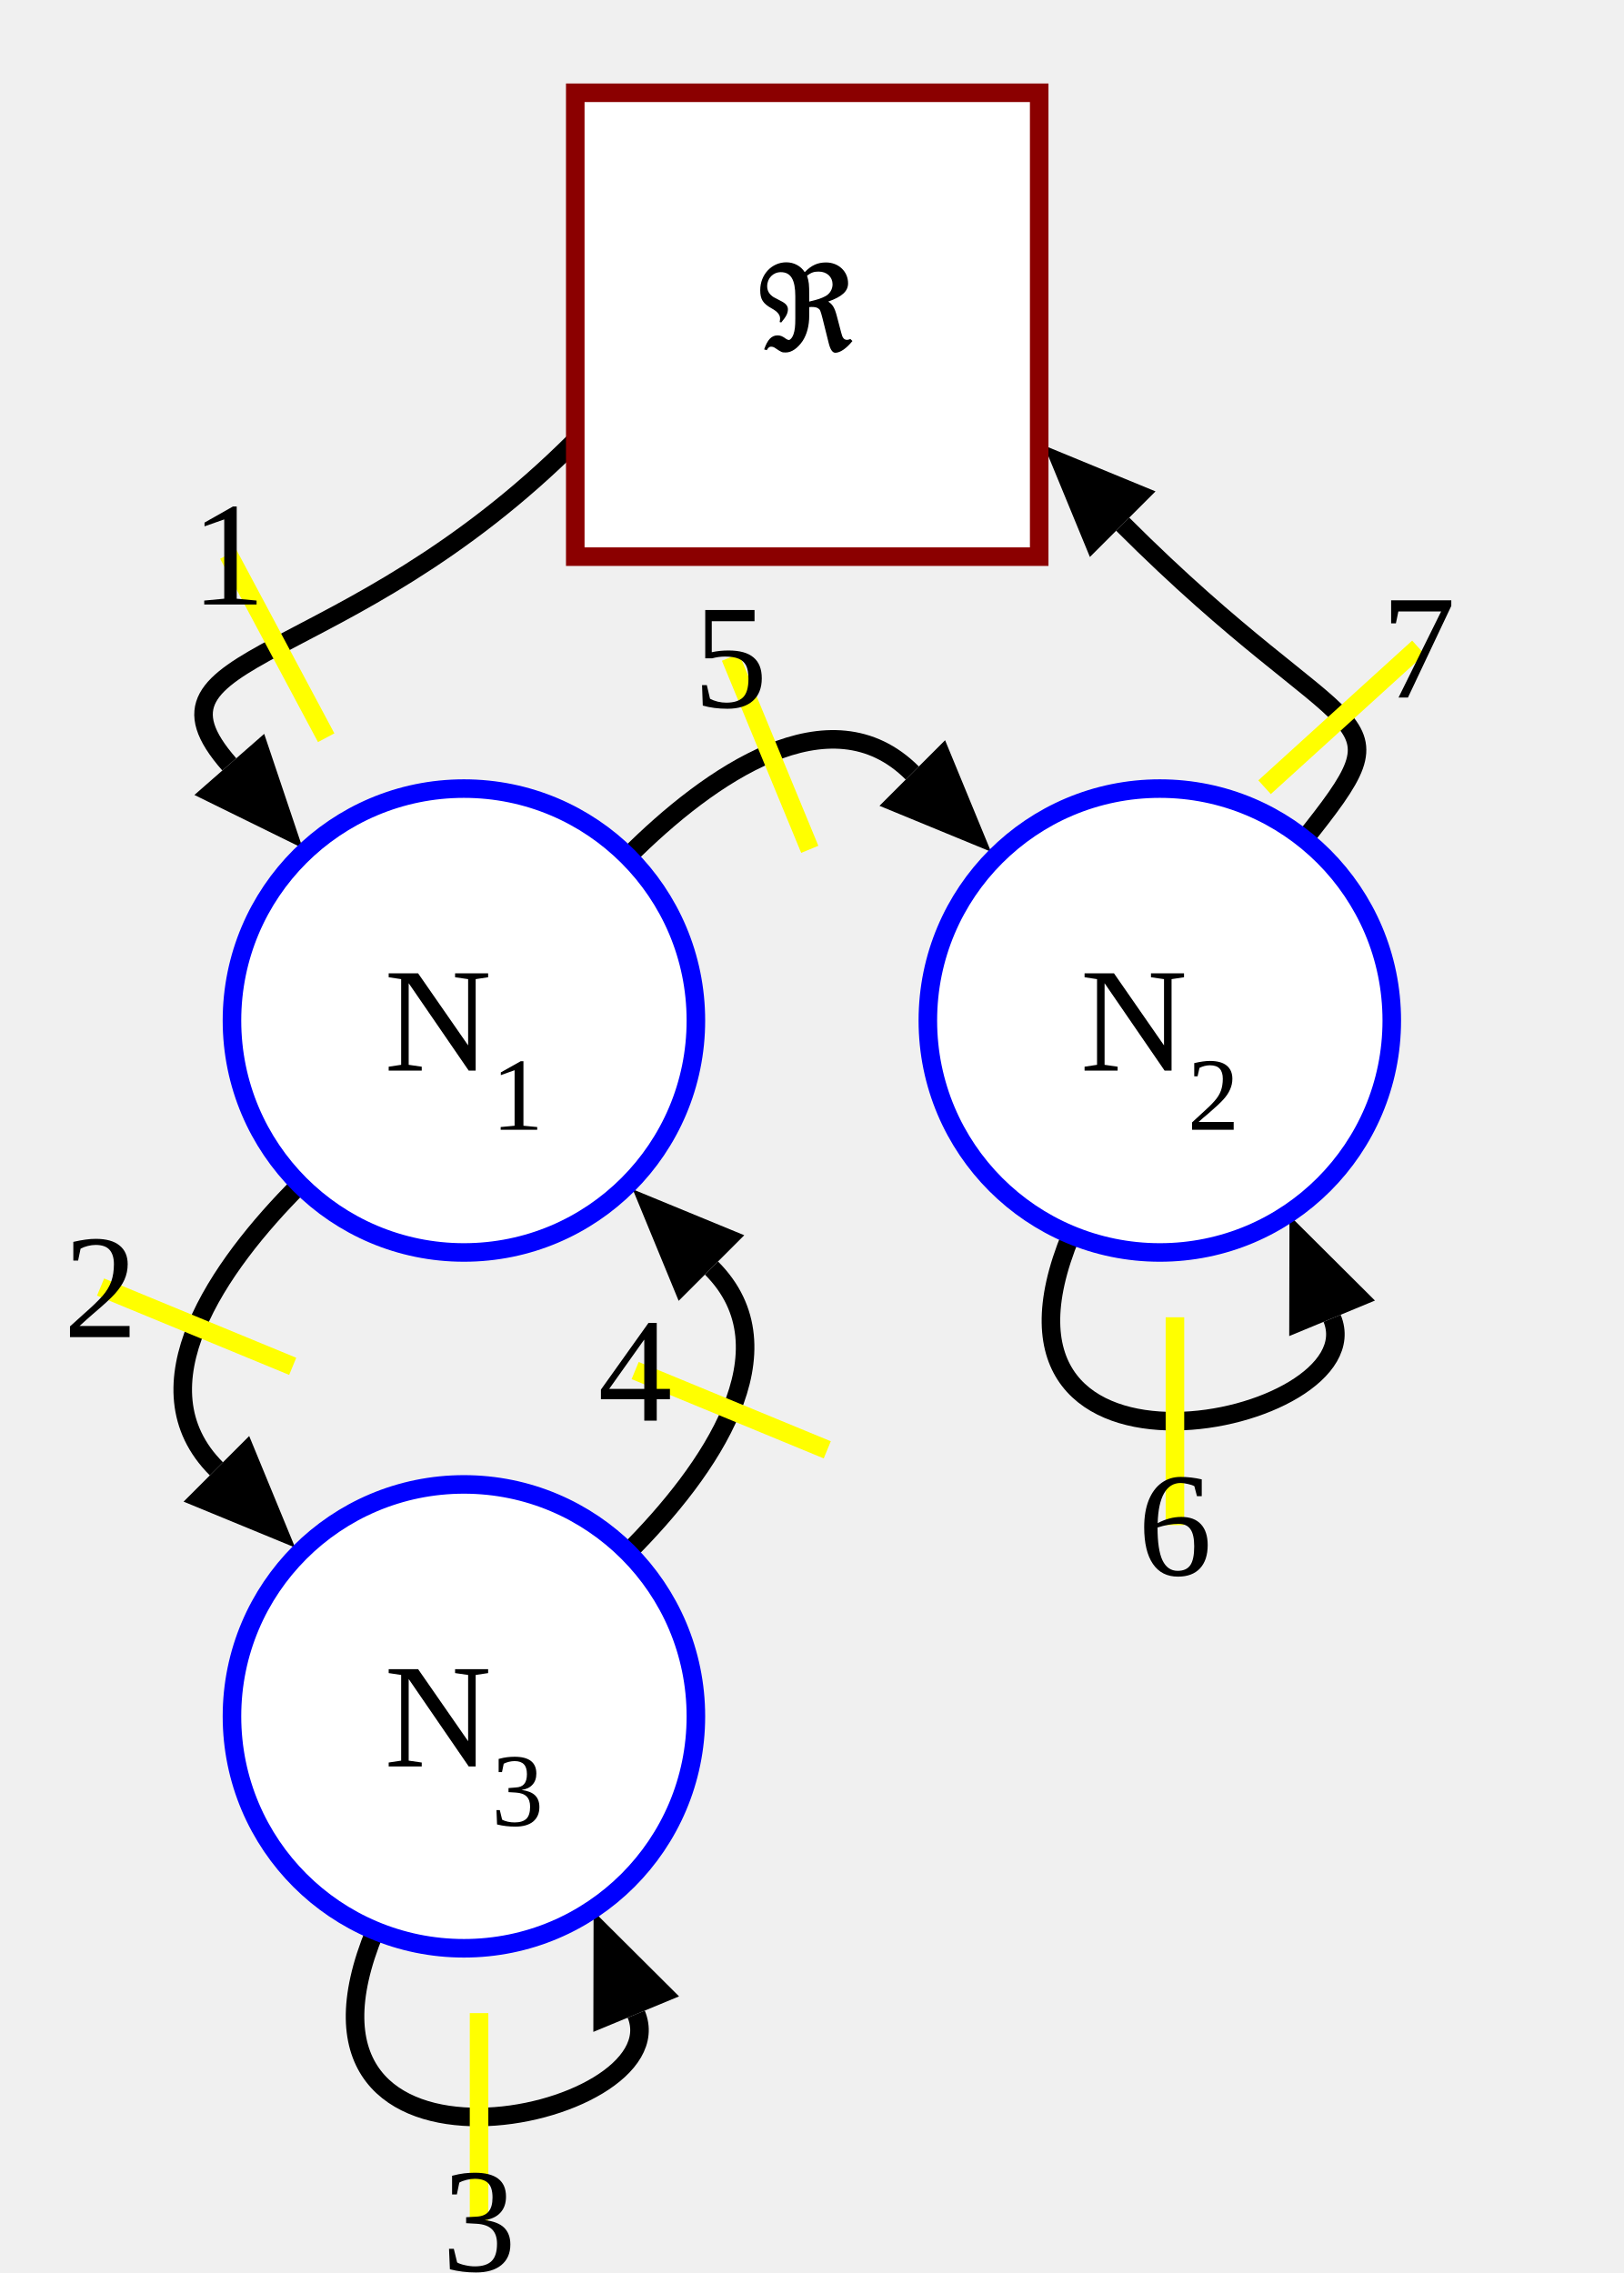
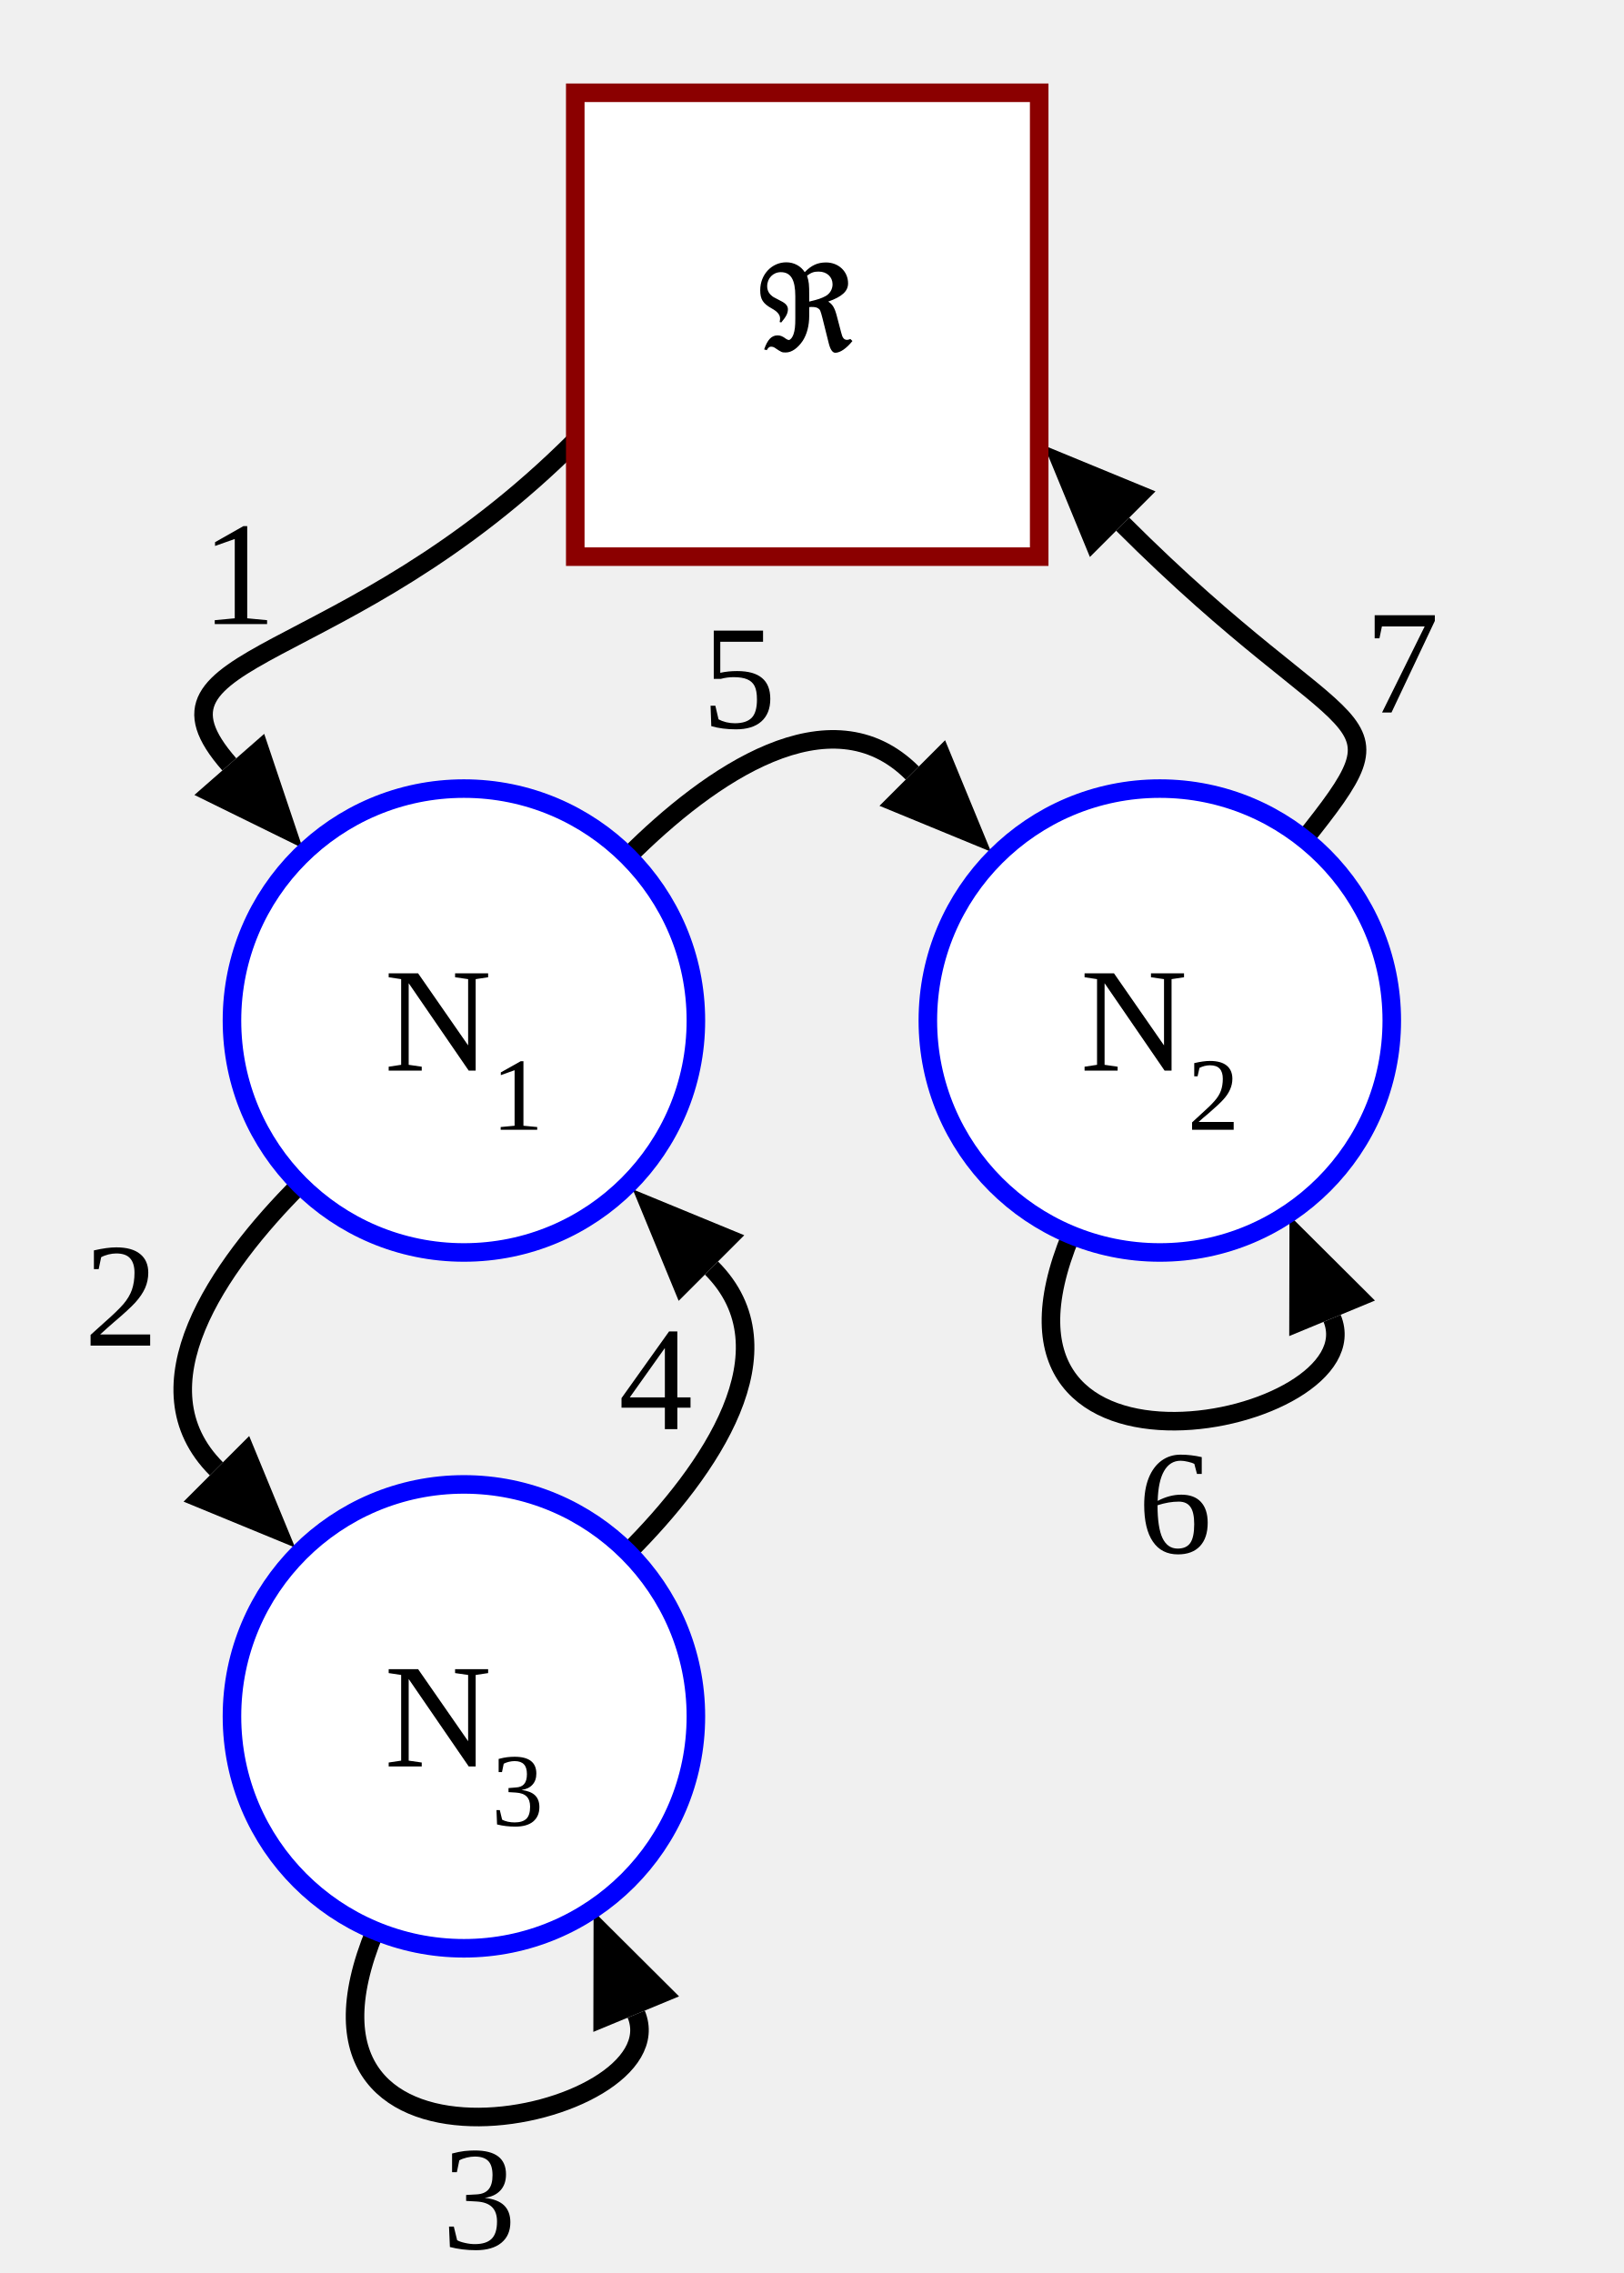
<svg xmlns="http://www.w3.org/2000/svg" version="1.1" width="175" height="245">
  <defs>
    <marker id="arrowhead" markerWidth="12" markerHeight="10" orient="auto-start-reverse" refY="5" markerUnits="userSpaceOnUse">
      <polygon points="0 0, 12 5, 0 10" />
    </marker>
  </defs>
-   <path id="edge_1" d="M 62 47.5 C37 72.5 13.777 69.9 24.713 82.393" fill="transparent" stroke="black" stroke-width="2" marker-end="url(#arrowhead)" />
-   <path id="edge_2" d="M 32.322 127.678 C23.483 136.517 14.483 149.483 23.322 158.322" fill="transparent" stroke="black" stroke-width="2" marker-end="url(#arrowhead)" />
-   <path id="edge_3" d="M 40.433 208.097 C27.996 238.123 73.351 228.645 68.567 217.097" fill="transparent" stroke="black" stroke-width="2" marker-end="url(#arrowhead)" />
-   <path id="edge_4" d="M 67.678 167.322 C76.517 158.483 85.517 145.517 76.678 136.678" fill="transparent" stroke="black" stroke-width="2" marker-end="url(#arrowhead)" />
-   <path id="edge_5" d="M 67.678 92.322 C76.517 83.483 89.483 74.483 98.322 83.322" fill="transparent" stroke="black" stroke-width="2" marker-end="url(#arrowhead)" />
-   <path id="edge_6" d="M 115.433 133.097 C102.996 163.123 148.351 153.645 143.567 142.097" fill="transparent" stroke="black" stroke-width="2" marker-end="url(#arrowhead)" />
-   <path id="edge_7" d="M 140.342 90.762 C152.431 75.604 146 81.5 121 56.5" fill="transparent" stroke="black" stroke-width="2" marker-end="url(#arrowhead)" />
-   <line x1="24.607" y1="59.756" x2="35.154" y2="79.517" fill="transparent" stroke="yellow" stroke-width="2" />
-   <text font-size="16" text-anchor="middle" x="24.607" y="59.756" dominant-baseline="central">
- 1
-     </text>
-   <line x1="10.84" y1="138.727" x2="31.546" y2="147.273" fill="transparent" stroke="yellow" stroke-width="2" />
-   <text font-size="16" text-anchor="middle" x="10.84" y="138.727" dominant-baseline="central">
- 2
-     </text>
-   <line x1="51.63" y1="239.387" x2="51.63" y2="216.987" fill="transparent" stroke="yellow" stroke-width="2" />
-   <text font-size="16" text-anchor="middle" x="51.63" y="239.387" dominant-baseline="central">
- 3
-     </text>
-   <line x1="68.454" y1="147.727" x2="89.16" y2="156.273" fill="transparent" stroke="yellow" stroke-width="2" />
-   <text font-size="16" text-anchor="middle" x="68.454" y="147.727" dominant-baseline="central">
- 4
-     </text>
-   <line x1="78.727" y1="70.84" x2="87.273" y2="91.546" fill="transparent" stroke="yellow" stroke-width="2" />
-   <text font-size="16" text-anchor="middle" x="78.727" y="70.84" dominant-baseline="central">
- 5
-     </text>
-   <line x1="126.63" y1="164.387" x2="126.63" y2="141.987" fill="transparent" stroke="yellow" stroke-width="2" />
-   <text font-size="16" text-anchor="middle" x="126.63" y="164.387" dominant-baseline="central">
- 6
-     </text>
-   <line x1="152.869" y1="69.79" x2="136.29" y2="84.853" fill="transparent" stroke="yellow" stroke-width="2" />
-   <text font-size="16" text-anchor="middle" x="152.869" y="69.79" dominant-baseline="central">
- 7
-     </text>
-   <rect y="10" x="62" stroke="darkred" stroke-width="2" fill="white" height="50" width="50" />
-   <circle cy="110" cx="50" fill="white" stroke-dasharray="0" stroke-width="2" stroke="blue" r="25" />
-   <circle cy="185" cx="50" fill="white" stroke-dasharray="0" stroke-width="2" stroke="blue" r="25" />
-   <circle cy="110" cx="125" fill="white" stroke-dasharray="0" stroke-width="2" stroke="blue" r="25" />
-   <text font-size="16" y="35" x="87" text-anchor="middle" dominant-baseline="central">
- ℜ
-     </text>
-   <text font-size="16" y="110" x="50" text-anchor="middle" dominant-baseline="central">
+   <path d="M 62 47.5 C37 72.5 13.777 69.9 24.713 82.393" fill="none" stroke="black" stroke-width="2" marker-end="url(#arrowhead)" />
+   <path d="M 32.322 127.678 C23.483 136.517 14.483 149.483 23.322 158.322" fill="none" stroke="black" stroke-width="2" marker-end="url(#arrowhead)" />
+   <path d="M 40.433 208.097 C27.996 238.123 73.351 228.645 68.567 217.097" fill="none" stroke="black" stroke-width="2" marker-end="url(#arrowhead)" />
+   <path d="M 67.678 167.322 C76.517 158.483 85.517 145.517 76.678 136.678" fill="none" stroke="black" stroke-width="2" marker-end="url(#arrowhead)" />
+   <path d="M 67.678 92.322 C76.517 83.483 89.483 74.483 98.322 83.322" fill="none" stroke="black" stroke-width="2" marker-end="url(#arrowhead)" />
+   <path d="M 115.433 133.097 C102.996 163.123 148.351 153.645 143.567 142.097" fill="none" stroke="black" stroke-width="2" marker-end="url(#arrowhead)" />
+   <path d="M 140.342 90.762 C152.431 75.604 146 81.5 121 56.5" fill="none" stroke="black" stroke-width="2" marker-end="url(#arrowhead)" />
+   <text font-size="16" text-anchor="middle" x="25.737" y="61.873" dominant-baseline="central">
+ 1<tspan dy="8" font-size=".7em" />
+   </text>
+   <text font-size="16" text-anchor="middle" x="13.059" y="139.643" dominant-baseline="central">
+ 2<tspan dy="8" font-size=".7em" />
+   </text>
+   <text font-size="16" text-anchor="middle" x="51.63" y="236.987" dominant-baseline="central">
+ 3<tspan dy="8" font-size=".7em" />
+   </text>
+   <text font-size="16" text-anchor="middle" x="70.672" y="148.643" dominant-baseline="central">
+ 4<tspan dy="8" font-size=".7em" />
+   </text>
+   <text font-size="16" text-anchor="middle" x="79.643" y="73.059" dominant-baseline="central">
+ 5<tspan dy="8" font-size=".7em" />
+   </text>
+   <text font-size="16" text-anchor="middle" x="126.63" y="161.987" dominant-baseline="central">
+ 6<tspan dy="8" font-size=".7em" />
+   </text>
+   <text font-size="16" text-anchor="middle" x="151.092" y="71.404" dominant-baseline="central">
+ 7<tspan dy="8" font-size=".7em" />
+   </text>
+   <rect x="62" y="10" fill="white" width="50" height="50" stroke="darkred" stroke-width="2" />
+   <circle cx="50" r="25" stroke="blue" stroke-width="2" cy="110" fill="white" />
+   <circle cx="50" r="25" stroke="blue" stroke-width="2" cy="185" fill="white" />
+   <circle cx="125" r="25" stroke="blue" stroke-width="2" cy="110" fill="white" />
+   <text font-size="16" text-anchor="middle" x="87" y="35" dominant-baseline="central">
+ ℜ<tspan dy="8" font-size=".7em" />
+   </text>
+   <text font-size="16" text-anchor="middle" x="50" y="110" dominant-baseline="central">
N<tspan dy="8" font-size=".7em">1</tspan>
  </text>
-   <text font-size="16" y="185" x="50" text-anchor="middle" dominant-baseline="central">
+   <text font-size="16" text-anchor="middle" x="50" y="185" dominant-baseline="central">
N<tspan dy="8" font-size=".7em">3</tspan>
  </text>
-   <text font-size="16" y="110" x="125" text-anchor="middle" dominant-baseline="central">
+   <text font-size="16" text-anchor="middle" x="125" y="110" dominant-baseline="central">
N<tspan dy="8" font-size=".7em">2</tspan>
  </text>
</svg>
